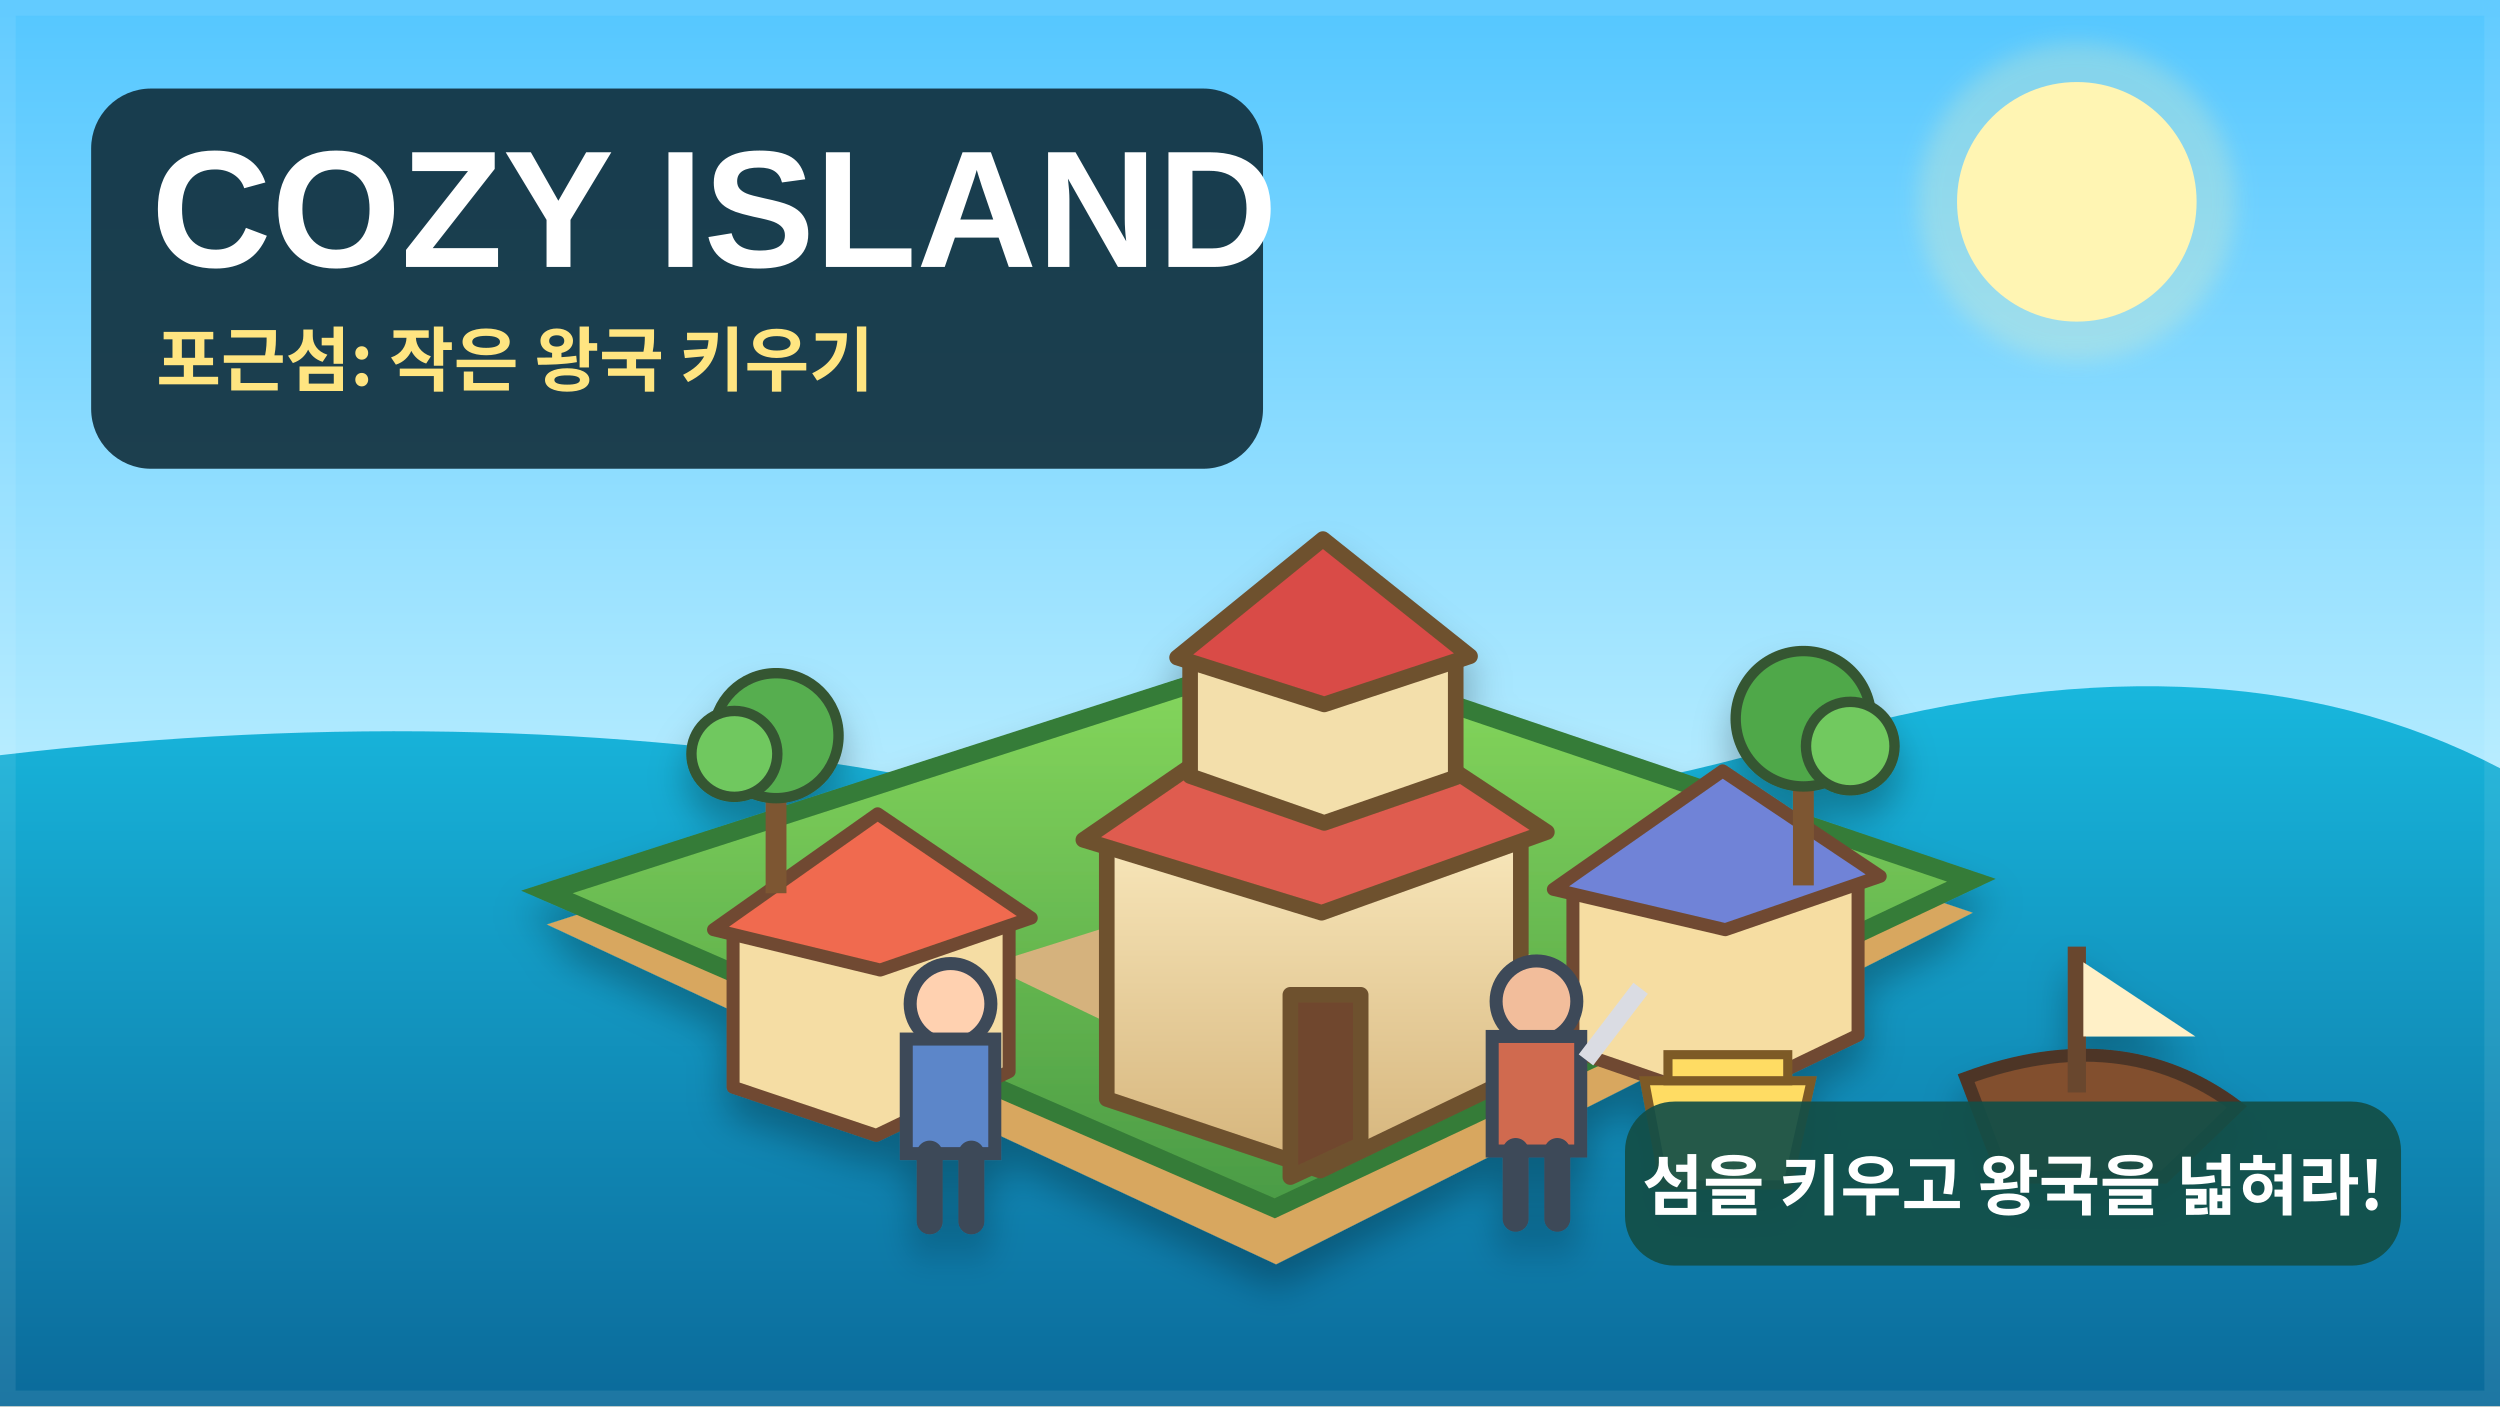
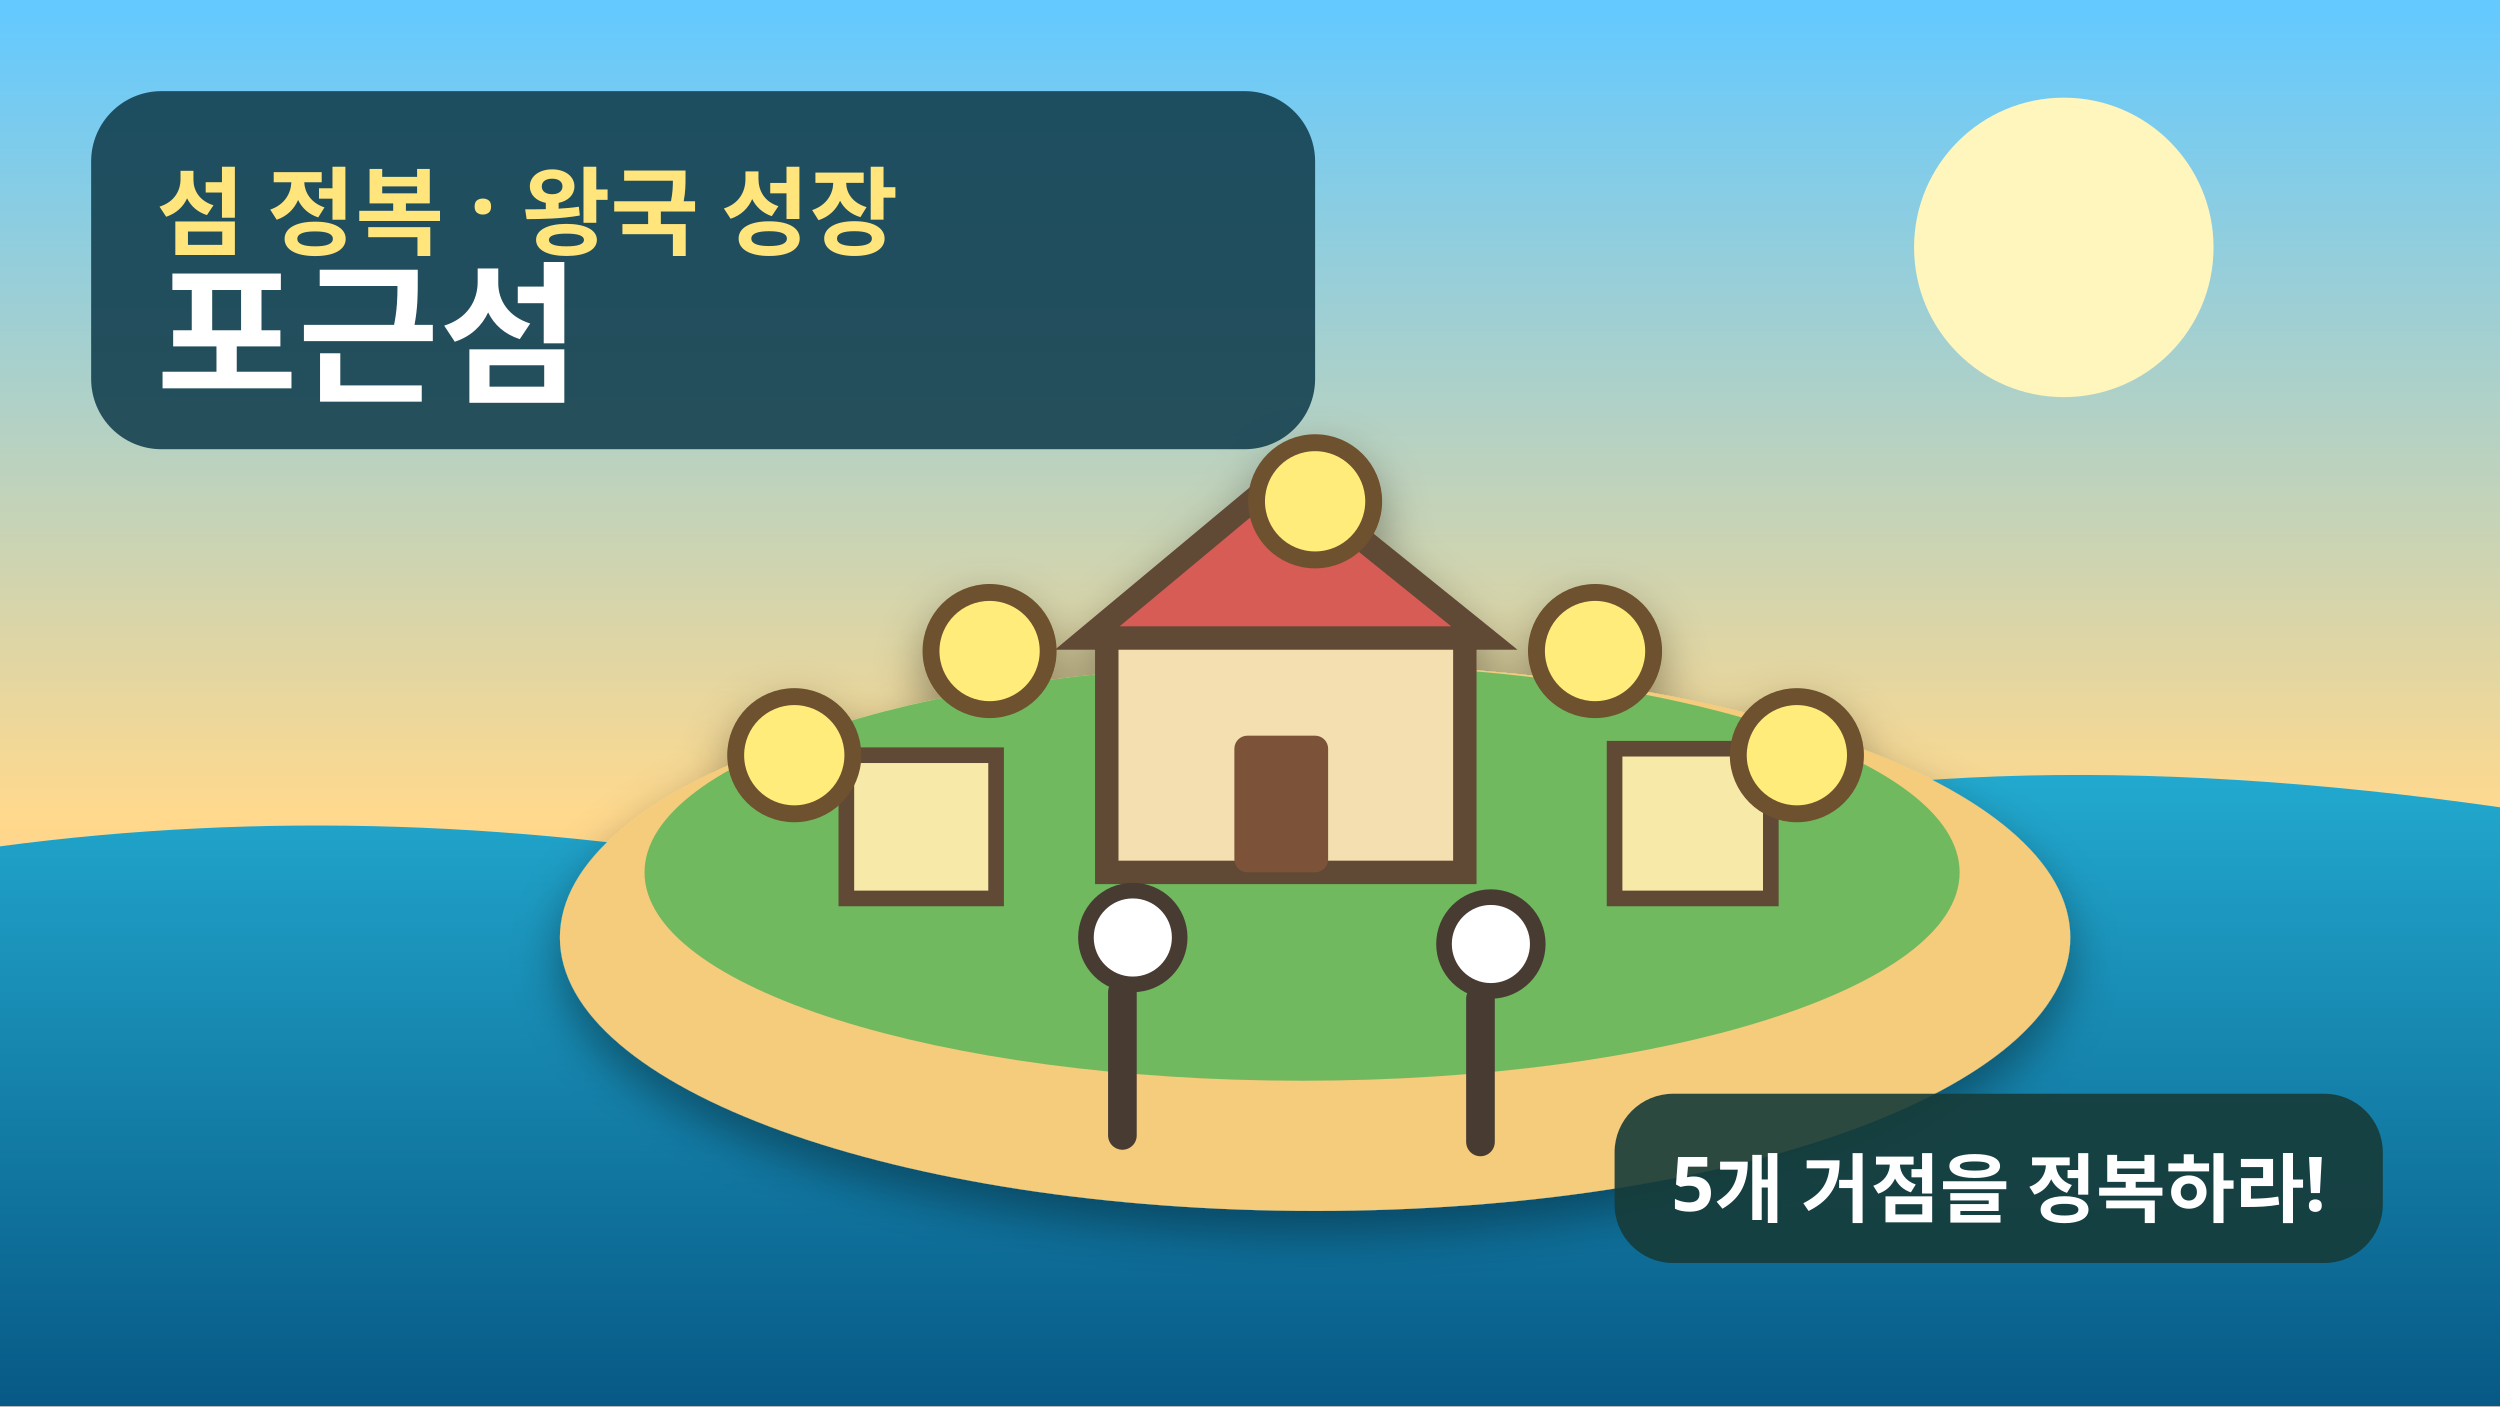
<svg xmlns="http://www.w3.org/2000/svg" viewBox="0 0 1920 1080" role="img" aria-labelledby="t d">
  <defs>
    <linearGradient id="sky" x2="0" y2="1">
-       <stop stop-color="#55c7ff" />
-       <stop offset=".58" stop-color="#b8edff" />
-       <stop offset="1" stop-color="#ffd38c" />
+       <stop stop-color="#63c9ff" />
+       <stop offset=".58" stop-color="#ffd98d" />
+       <stop offset="1" stop-color="#ff9d72" />
    </linearGradient>
    <linearGradient id="sea" x2="0" y2="1">
-       <stop stop-color="#18b7dd" />
-       <stop offset="1" stop-color="#0b6a9a" />
+       <stop stop-color="#22a9cf" />
+       <stop offset="1" stop-color="#075985" />
    </linearGradient>
-     <linearGradient id="grass" x2="0" y2="1">
-       <stop stop-color="#87d95d" />
-       <stop offset="1" stop-color="#4a9b45" />
-     </linearGradient>
-     <linearGradient id="stone" x2="0" y2="1">
-       <stop stop-color="#fff1c7" />
-       <stop offset="1" stop-color="#d5b47b" />
-     </linearGradient>
-     <filter id="s" x="-30%" y="-30%" width="160%" height="180%">
-       <feDropShadow dx="0" dy="18" stdDeviation="14" flood-opacity=".28" />
-     </filter>
-     <filter id="g">
-       <feGaussianBlur stdDeviation="8" />
+     <filter id="shadow">
+       <feDropShadow dx="0" dy="16" stdDeviation="18" flood-opacity=".38" />
    </filter>
  </defs>
  <rect width="1920" height="1080" fill="url(#sky)" />
-   <circle cx="1595" cy="155" r="92" fill="#fff5b3" />
-   <circle cx="1595" cy="155" r="122" fill="#fff5b3" opacity=".25" filter="url(#g)" />
-   <path d="M0 580Q380 535 720 600T1380 570T1920 590V1080H0Z" fill="url(#sea)" />
-   <g filter="url(#s)">
-     <path d="M420 710 995 525l520 176-535 270z" fill="#d8a75f" />
-     <path d="M420 685 994 500l520 176-535 252z" fill="url(#grass)" stroke="#357c37" stroke-width="14" />
-     <path d="M758 741 987 669l225 77-221 107z" fill="#d5b27d" />
-     <path d="M861 749 993 707l133 45-132 64z" fill="#efd38e" />
-     <g stroke="#6e512f" stroke-width="12" stroke-linejoin="round">
-       <path d="M850 643 1015 590l153 51v184l-154 74-164-55z" fill="url(#stone)" />
-       <path d="M832 645 1011 522l177 117-173 62z" fill="#df5c4f" />
-       <path d="M914 596v-93l103-58 101 58v94l-101 35z" fill="#f3dfab" />
-       <path d="m904 505 112-91 113 90-112 37z" fill="#d94b47" />
-       <path d="M991 764h54v115l-54 25z" fill="#70462e" />
+   <circle cx="1585" cy="190" r="115" fill="#fff6bd" />
+   <path d="M0 650 Q300 610 620 670T1220 645T1920 620V1080H0Z" fill="url(#sea)" />
+   <g filter="url(#shadow)">
+     <ellipse cx="1010" cy="720" rx="580" ry="210" fill="#f5cb7b" />
+     <ellipse cx="1000" cy="670" rx="505" ry="160" fill="#70b95f" />
+     <path d="M850 670v-185h275v185z" fill="#f3dfb0" stroke="#604934" stroke-width="18" />
+     <path d="M835 490 985 365l155 125z" fill="#d75b55" stroke="#604934" stroke-width="18" />
+     <rect x="948" y="565" width="72" height="105" rx="10" fill="#7b5238" />
+     <g fill="#f7e9a8" stroke="#604934" stroke-width="12">
+       <path d="M650 690v-110h115v110z" />
+       <path d="M1240 690v-115h120v115z" />
    </g>
-     <g stroke="#704a32" stroke-width="10" stroke-linejoin="round">
-       <path d="M563 711 676 675l99 34v114l-102 49-110-37z" fill="#f5dda4" />
-       <path d="m548 714 126-89 118 80-116 40z" fill="#f06a4f" />
-       <path d="M1208 680 1324 643l103 35v117l-106 51-113-39z" fill="#f6dda2" />
-       <path d="m1193 683 130-91 121 81-119 41z" fill="#6f83d7" />
+     <g fill="#ffec7a" stroke="#6e512e" stroke-width="13">
+       <circle cx="610" cy="580" r="45" />
+       <circle cx="760" cy="500" r="45" />
+       <circle cx="1225" cy="500" r="45" />
+       <circle cx="1380" cy="580" r="45" />
+       <circle cx="1010" cy="385" r="45" />
    </g>
-     <g stroke="#355633" stroke-width="8">
-       <path d="M596 592v94" stroke="#7d5732" stroke-width="16" />
-       <circle cx="596" cy="565" r="48" fill="#57ae50" />
-       <circle cx="564" cy="579" r="33" fill="#70c85f" />
-       <path d="M1385 584v96" stroke="#7d5732" stroke-width="16" />
-       <circle cx="1385" cy="552" r="52" fill="#4fa848" />
-       <circle cx="1421" cy="573" r="34" fill="#71c95e" />
+     <g fill="#fff" stroke="#473b33" stroke-width="12">
+       <circle cx="870" cy="720" r="36" />
+       <circle cx="1145" cy="725" r="36" />
    </g>
-     <g fill="#ffdc63" stroke="#7d5a28" stroke-width="7">
-       <path d="M1263 830h128l-18 80h-95z" />
-       <path d="M1281 810h92v20h-92z" />
-     </g>
-     <g stroke="#3d4858" stroke-width="10">
-       <g transform="translate(730 806)">
-         <circle cy="-35" r="31" fill="#ffd1b0" />
-         <path d="M-34-8h68v88h-68z" fill="#5c86c9" />
-         <path d="M-16 80v52M16 80v52" stroke-width="20" stroke-linecap="round" />
-       </g>
-       <g transform="translate(1180 804)">
-         <circle cy="-35" r="31" fill="#f2bd9b" />
-         <path d="M-34-8h68v88h-68z" fill="#d06a50" />
-         <path d="M-16 80v52M16 80v52" stroke-width="20" stroke-linecap="round" />
-         <path d="M38 10l42-55" stroke="#dadce3" stroke-width="14" />
-       </g>
-     </g>
-     <path d="M1510 828q120-44 208 22l-56 54h-123z" fill="#824f2e" stroke="#4d3628" stroke-width="10" />
-     <path d="M1595 727v112" stroke="#69462f" stroke-width="14" />
-     <path d="m1600 739 86 57h-86z" fill="#fff0c7" />
+     <path d="M862 762v110M1137 767v110" stroke="#473b33" stroke-width="22" stroke-linecap="round" />
  </g>
-   <path d="M0 0h1920v1080H0z" fill="none" stroke="#ffffff" stroke-opacity=".08" stroke-width="24" />
-   <rect x="70" y="68" width="900" height="292" rx="46" fill="#102d3b" opacity=".9" />
-   <text x="116" y="205" font-family="Arial,DejaVu Sans,sans-serif" font-size="128" font-weight="900" fill="#fff">COZY ISLAND</text>
-   <text x="120" y="296" font-family="Noto Sans CJK KR,DejaVu Sans,sans-serif" font-size="54" font-weight="800" fill="#ffe581">포근섬: 작은 왕국 키우기</text>
-   <rect x="1248" y="846" width="596" height="126" rx="38" fill="#124e47" opacity=".92" />
-   <text x="1546" y="929" text-anchor="middle" font-family="Noto Sans CJK KR,DejaVu Sans,sans-serif" font-size="51" font-weight="900" fill="#fff">섬을 키우고 왕국을 넓혀라!</text>
+   <rect x="70" y="70" width="940" height="275" rx="54" fill="#113d4d" opacity=".88" />
+   <text x="120" y="190" font-family="sans-serif" font-size="74" font-weight="900" fill="#ffe57c">섬 정복 · 왕국 성장</text>
+   <text x="120" y="300" font-family="sans-serif" font-size="118" font-weight="1000" fill="white">포근섬</text>
+   <rect x="1240" y="840" width="590" height="130" rx="45" fill="#163b39" opacity=".9" />
+   <text x="1535" y="930" text-anchor="middle" font-family="sans-serif" font-size="58" font-weight="900" fill="white">5개 거점을 정복하라!</text>
</svg>
